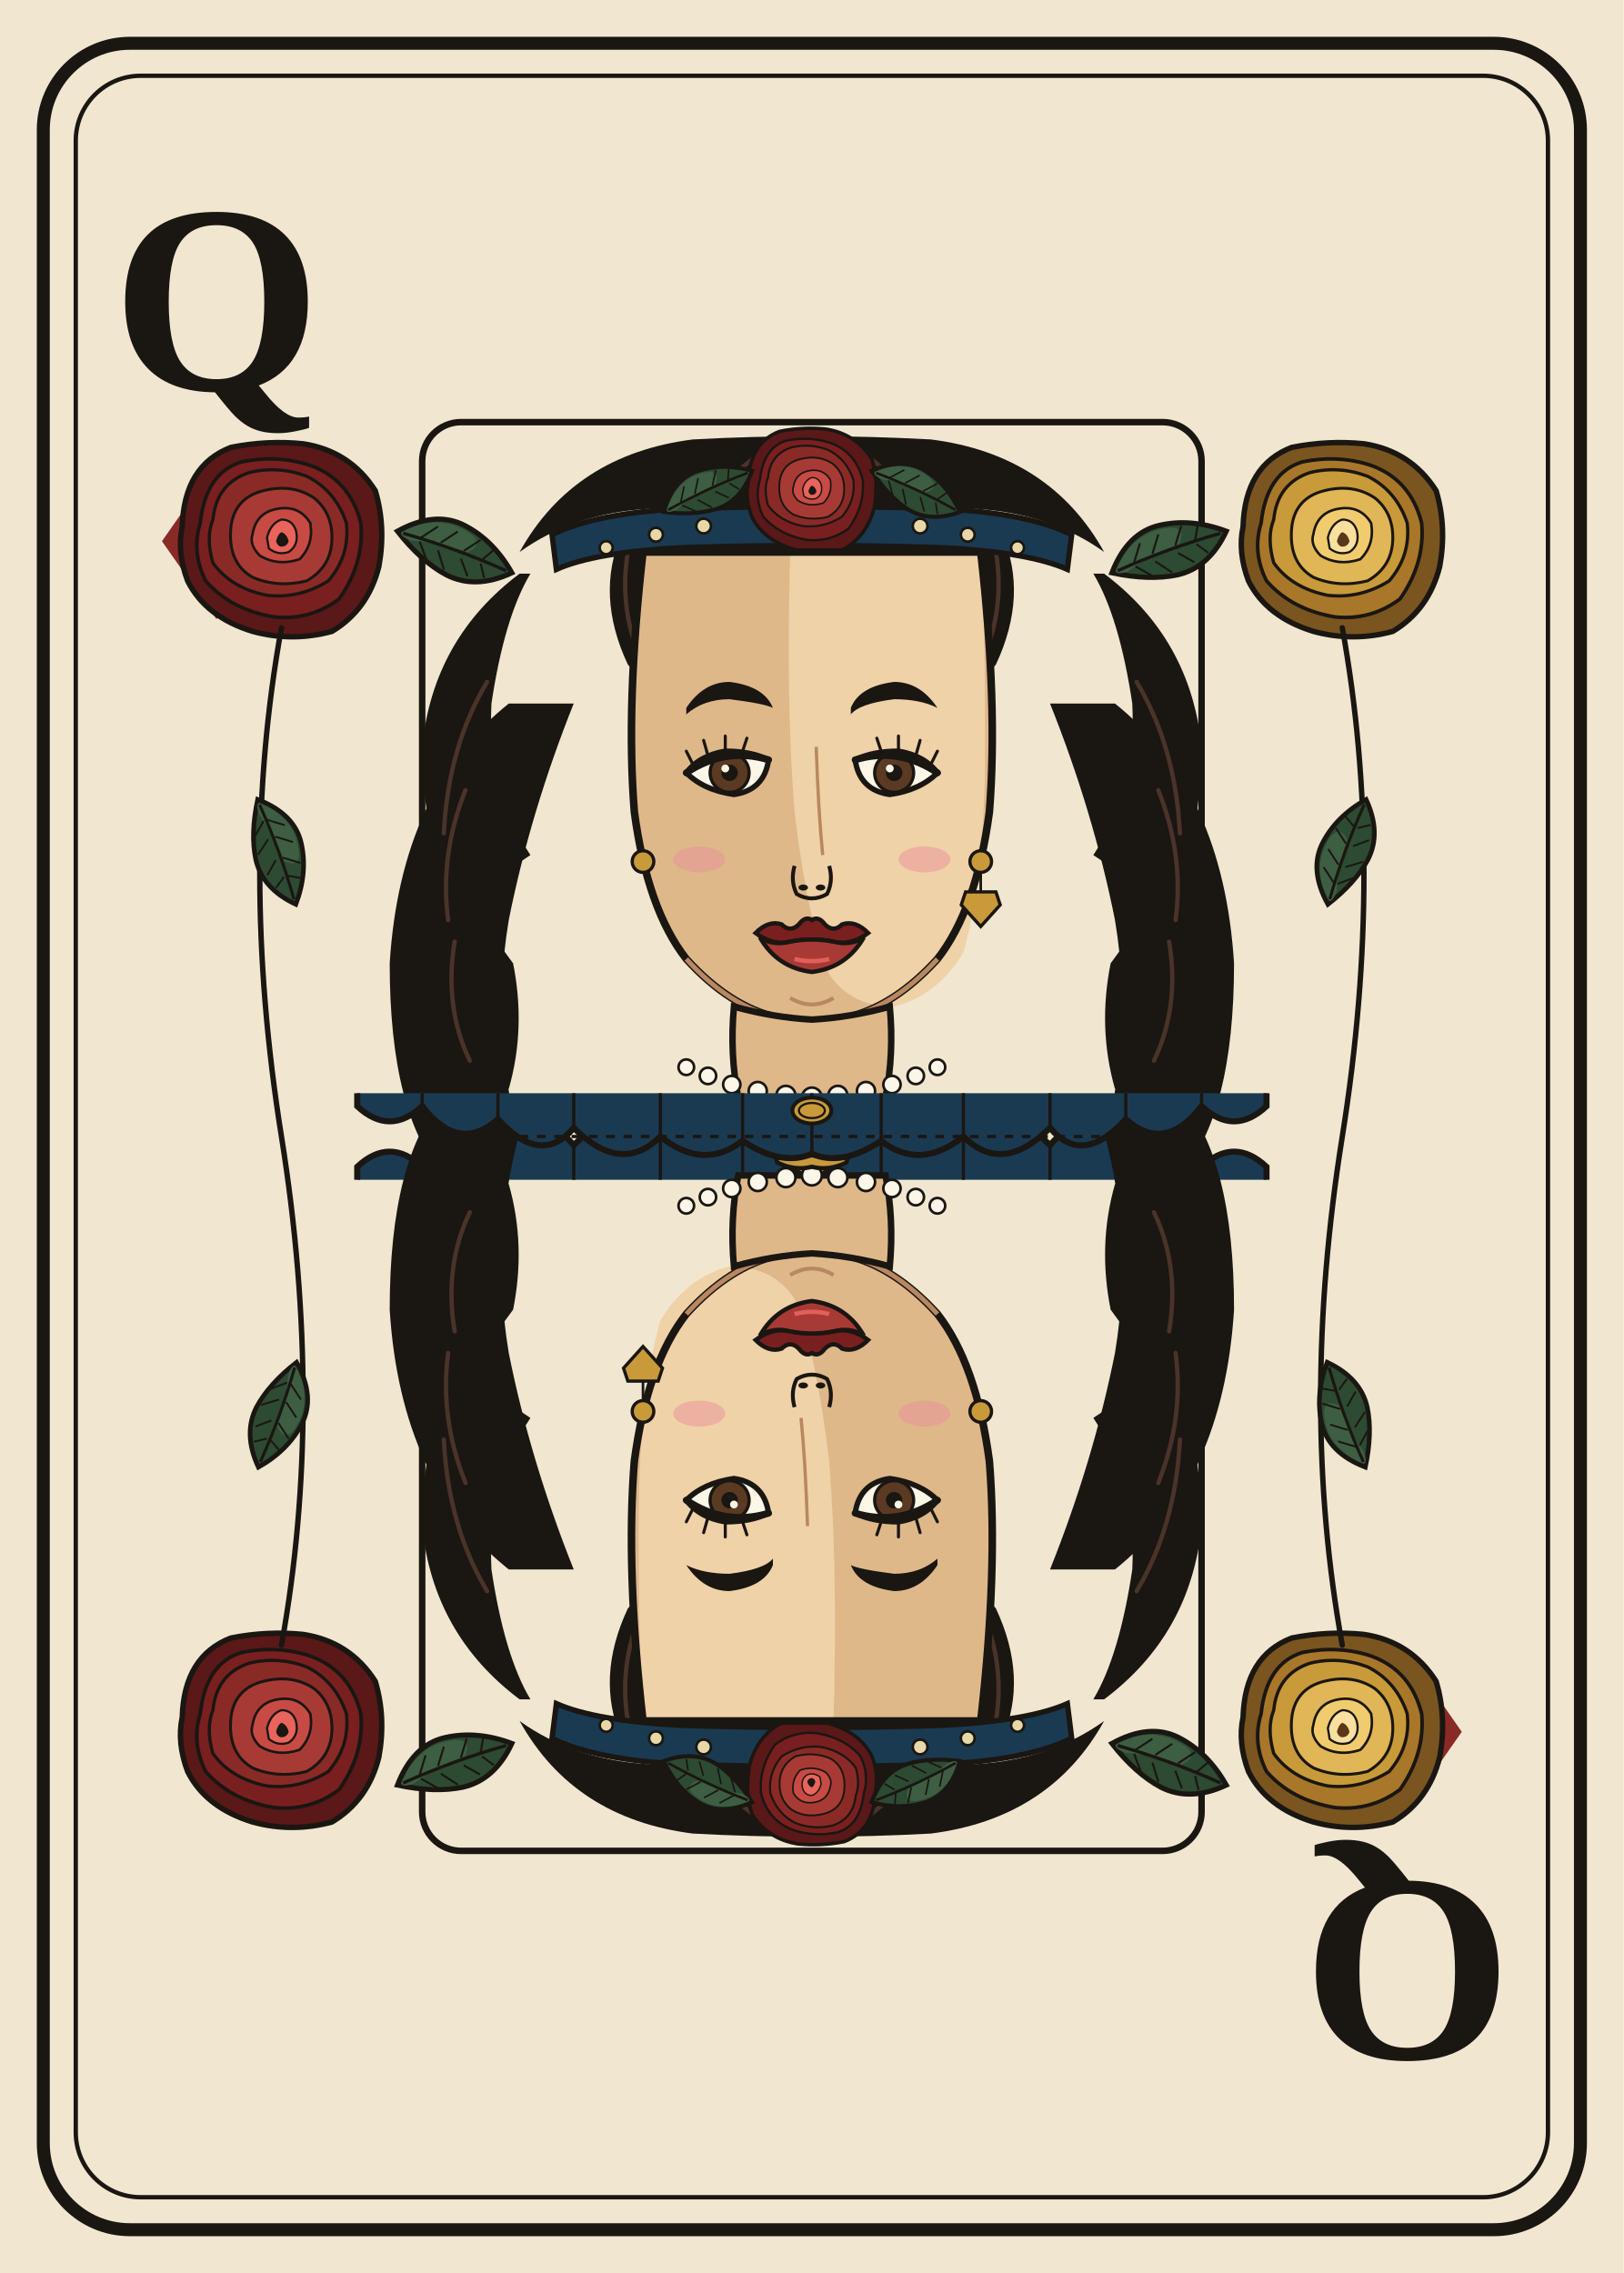
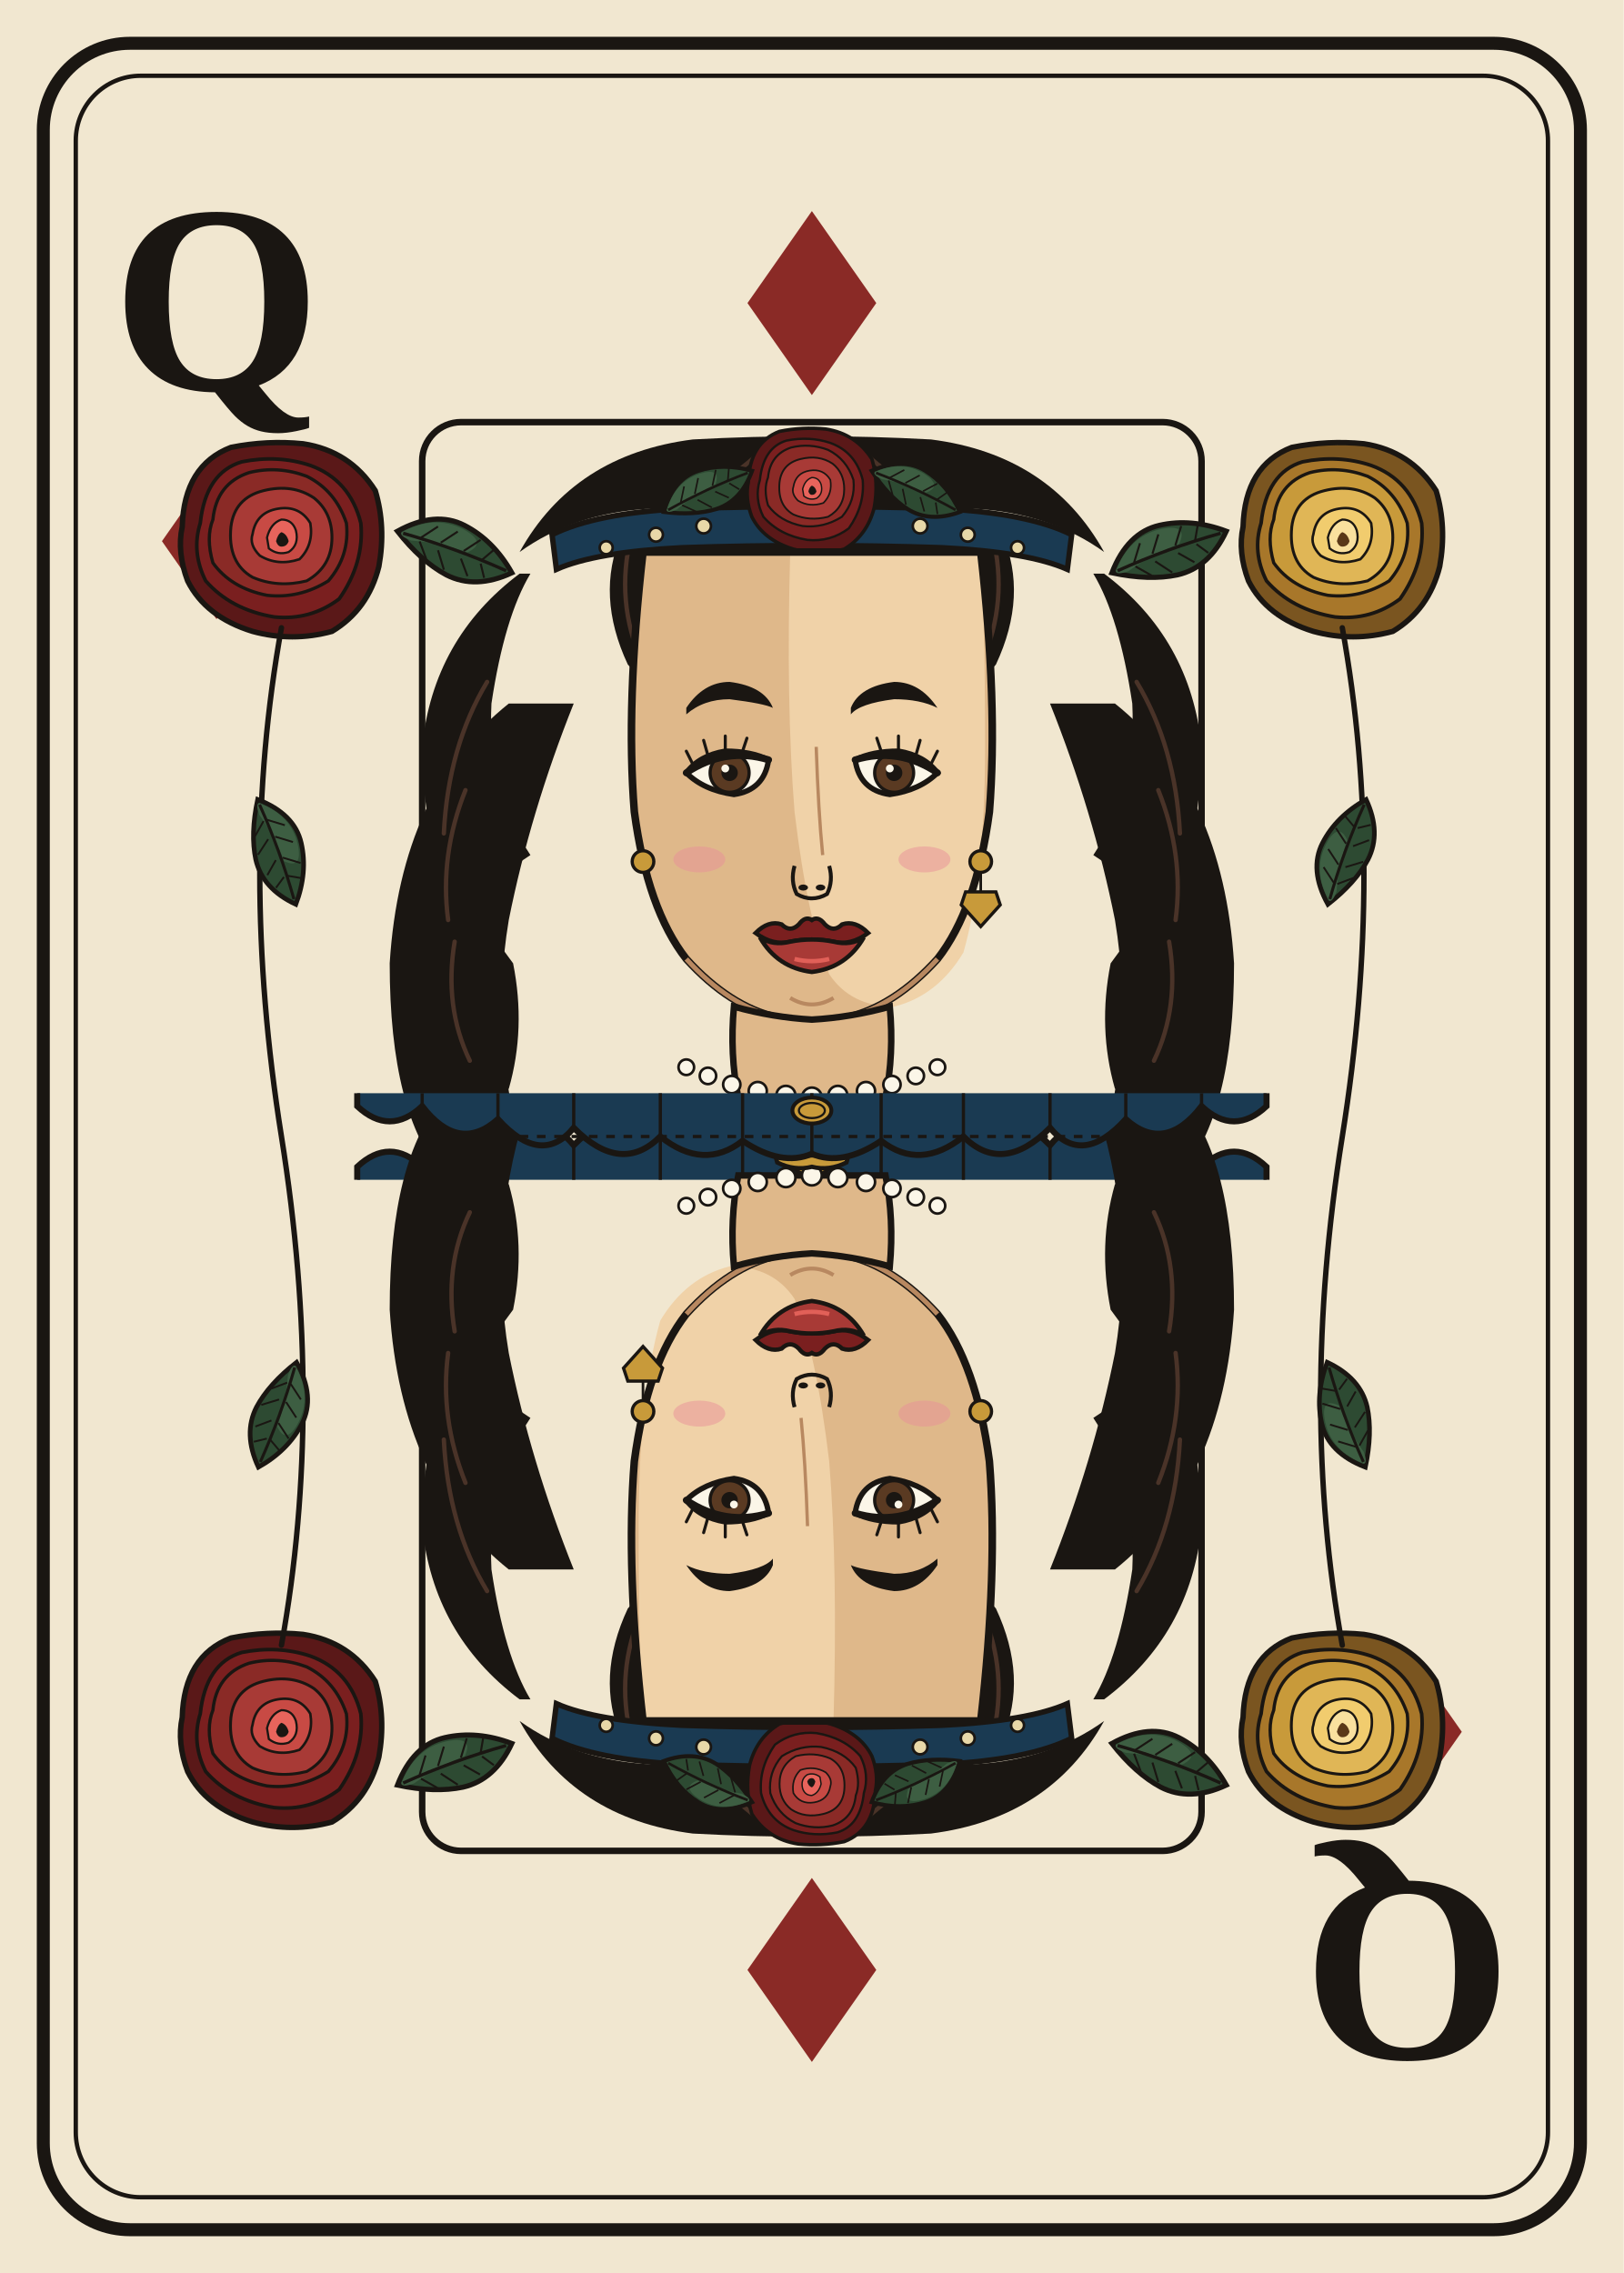
<svg xmlns="http://www.w3.org/2000/svg" viewBox="0 0 750 1050" width="750" height="1050">
  <defs>
    <symbol id="leaf-w" viewBox="-32 -16 64 32">
      <path d="M -30 0 Q -16 -16 0 -14 Q 16 -12 30 0 Q 16 14 0 12 Q -14 10 -30 0 Z" fill="#2d4a32" stroke="#1a1612" stroke-width="2.5" />
      <path d="M -28 0 Q -16 -14 0 -12 Q 14 -10 6 -2 Q -8 -2 -22 2 Q -28 2 -28 0 Z" fill="#3d5e42" />
      <path d="M -27 0 Q 0 -2 27 0" stroke="#1a1612" stroke-width="1.6" fill="none" />
      <g stroke="#1a1612" stroke-width="1" fill="none">
        <path d="M -18 -1 L -12 -9" />
        <path d="M -8 -2 L -2 -10" />
        <path d="M 4 -2 L 10 -10" />
        <path d="M 14 -1 L 18 -8" />
        <path d="M -18 1 L -12 8" />
        <path d="M -8 2 L -2 10" />
        <path d="M 4 2 L 10 9" />
        <path d="M 14 1 L 18 7" />
      </g>
    </symbol>
    <symbol id="rose-r" viewBox="-60 -60 120 120">
      <path d="M -55 -8 Q -54 -42 -28 -52 Q -8 -56 12 -54 Q 38 -50 52 -28 Q 58 -8 54 14 Q 48 38 28 50 Q 6 56 -16 50 Q -42 42 -52 22 Q -58 6 -55 -8 Z" fill="#5a1818" stroke="#1a1612" stroke-width="3" />
      <path d="M -45 -10 Q -42 -38 -22 -44 Q -2 -48 16 -42 Q 38 -34 44 -10 Q 46 12 32 32 Q 16 44 -4 42 Q -28 38 -42 22 Q -50 6 -45 -10 Z" fill="#7a1f1f" stroke="#1a1612" stroke-width="2" />
      <path d="M -38 -12 Q -36 -32 -18 -38 Q -2 -42 14 -36 Q 30 -28 36 -10 Q 38 8 26 22 Q 10 32 -8 30 Q -28 26 -38 12 Q -42 -2 -38 -12 Z" fill="#8a2a26" stroke="#1a1612" stroke-width="1.8" />
      <path d="M -28 -8 Q -26 -24 -10 -28 Q 6 -32 18 -24 Q 28 -16 28 -2 Q 28 14 14 22 Q -2 26 -16 20 Q -30 12 -28 -8 Z" fill="#a83a36" stroke="#1a1612" stroke-width="1.6" />
      <path d="M -16 -4 Q -14 -16 -2 -18 Q 10 -20 16 -10 Q 18 2 10 10 Q -2 14 -12 8 Q -18 2 -16 -4 Z" fill="#c84a44" stroke="#1a1612" stroke-width="1.4" />
      <path d="M -8 -2 Q -6 -10 0 -12 Q 6 -12 8 -6 Q 10 2 4 6 Q -2 8 -7 4 Z" fill="#e8645c" stroke="#1a1612" stroke-width="1.2" />
      <path d="M -3 0 Q -2 -4 0 -5 Q 3 -4 4 0 Q 3 3 0 3 Q -2 3 -3 0 Z" fill="#1a1612" />
    </symbol>
    <symbol id="rose-y" viewBox="-60 -60 120 120">
      <path d="M -55 -8 Q -54 -42 -28 -52 Q -8 -56 12 -54 Q 38 -50 52 -28 Q 58 -8 54 14 Q 48 38 28 50 Q 6 56 -16 50 Q -42 42 -52 22 Q -58 6 -55 -8 Z" fill="#7a5520" stroke="#1a1612" stroke-width="3" />
      <path d="M -45 -10 Q -42 -38 -22 -44 Q -2 -48 16 -42 Q 38 -34 44 -10 Q 46 12 32 32 Q 16 44 -4 42 Q -28 38 -42 22 Q -50 6 -45 -10 Z" fill="#a8772a" stroke="#1a1612" stroke-width="2" />
      <path d="M -38 -12 Q -36 -32 -18 -38 Q -2 -42 14 -36 Q 30 -28 36 -10 Q 38 8 26 22 Q 10 32 -8 30 Q -28 26 -38 12 Q -42 -2 -38 -12 Z" fill="#c89a3a" stroke="#1a1612" stroke-width="1.8" />
      <path d="M -28 -8 Q -26 -24 -10 -28 Q 6 -32 18 -24 Q 28 -16 28 -2 Q 28 14 14 22 Q -2 26 -16 20 Q -30 12 -28 -8 Z" fill="#e0b656" stroke="#1a1612" stroke-width="1.6" />
      <path d="M -16 -4 Q -14 -16 -2 -18 Q 10 -20 16 -10 Q 18 2 10 10 Q -2 14 -12 8 Q -18 2 -16 -4 Z" fill="#f1cc6e" stroke="#1a1612" stroke-width="1.4" />
      <path d="M -8 -2 Q -6 -10 0 -12 Q 6 -12 8 -6 Q 10 2 4 6 Q -2 8 -7 4 Z" fill="#f9e09e" stroke="#1a1612" stroke-width="1.2" />
      <path d="M -3 0 Q -2 -4 0 -5 Q 3 -4 4 0 Q 3 3 0 3 Q -2 3 -3 0 Z" fill="#5a3818" />
    </symbol>
    <symbol id="queen-half" viewBox="-220 -340 440 360">
      <path d="M -140 -200 Q -190 -160 -195 -80 Q -195 -10 -170 18 L -130 18 Q -150 -40 -140 -100 Q -130 -150 -110 -200 Z" fill="#1a1612" />
      <path d="M 140 -200 Q 190 -160 195 -80 Q 195 -10 170 18 L 130 18 Q 150 -40 140 -100 Q 130 -150 110 -200 Z" fill="#1a1612" />
      <path d="M -135 -270 Q -110 -315 -55 -322 Q 0 -325 55 -322 Q 110 -315 135 -270 Q 110 -288 75 -290 Q 38 -290 8 -286 L 0 -278 L -8 -286 Q -38 -290 -75 -290 Q -110 -288 -135 -270 Z" fill="#1a1612" />
      <path d="M -135 -260 Q -175 -230 -180 -180 Q -180 -130 -160 -110 L -130 -130 Q -150 -160 -148 -200 Q -142 -240 -130 -260 Z" fill="#1a1612" />
      <path d="M -160 -110 Q -180 -85 -170 -50 Q -160 -25 -140 -22 Q -132 -50 -138 -80 Z" fill="#1a1612" />
      <path d="M 135 -260 Q 175 -230 180 -180 Q 180 -130 160 -110 L 130 -130 Q 150 -160 148 -200 Q 142 -240 130 -260 Z" fill="#1a1612" />
      <path d="M 160 -110 Q 180 -85 170 -50 Q 160 -25 140 -22 Q 132 -50 138 -80 Z" fill="#1a1612" />
      <path d="M -88 -278 Q -100 -250 -85 -218 Q -65 -195 -40 -200 Q -50 -230 -55 -260 Q -70 -278 -88 -278 Z" fill="#1a1612" />
      <path d="M 88 -278 Q 100 -250 85 -218 Q 65 -195 40 -200 Q 50 -230 55 -260 Q 70 -278 88 -278 Z" fill="#1a1612" />
      <g stroke="#4a3328" stroke-width="2" fill="none" stroke-linecap="round">
        <path d="M 0 -310 Q -15 -290 -30 -278" />
        <path d="M 0 -310 Q 15 -290 30 -278" />
        <path d="M -25 -315 Q -45 -298 -65 -286" />
        <path d="M 25 -315 Q 45 -298 65 -286" />
        <path d="M -85 -270 Q -90 -240 -75 -212" />
        <path d="M 85 -270 Q 90 -240 75 -212" />
        <path d="M -150 -210 Q -168 -180 -170 -140" />
        <path d="M -160 -160 Q -172 -130 -168 -100" />
        <path d="M -165 -90 Q -170 -60 -158 -35" />
        <path d="M 150 -210 Q 168 -180 170 -140" />
        <path d="M 160 -160 Q 172 -130 168 -100" />
        <path d="M 165 -90 Q 170 -60 158 -35" />
      </g>
      <path d="M -120 -278 Q -100 -288 -60 -290 Q 0 -292 60 -290 Q 100 -288 120 -278 L 118 -262 Q 100 -270 60 -272 Q 0 -274 -60 -272 Q -100 -270 -118 -262 Z" fill="#1a3a52" stroke="#1a1612" stroke-width="2.5" />
      <g fill="#e8d8a8" stroke="#1a1612" stroke-width="1.2">
        <circle cx="-95" cy="-272" r="3" />
        <circle cx="-72" cy="-278" r="3.2" />
        <circle cx="-50" cy="-282" r="3.4" />
        <circle cx="50" cy="-282" r="3.4" />
        <circle cx="72" cy="-278" r="3.2" />
        <circle cx="95" cy="-272" r="3" />
      </g>
      <use href="#rose-r" x="-32" y="-330" width="64" height="64" />
      <use href="#leaf-w" x="-72" y="-310" width="48" height="24" transform="rotate(-25 -48 -298)" />
      <use href="#leaf-w" x="24" y="-310" width="48" height="24" transform="rotate(25 48 -298)" />
      <path d="M -78 -270 Q -86 -200 -82 -150 Q -76 -105 -58 -82 Q -38 -60 -16 -55 Q 0 -52 16 -55 Q 38 -60 58 -82 Q 76 -105 82 -150 Q 86 -200 78 -270 Z" fill="#dfb88a" />
      <path d="M -10 -270 Q -12 -200 -8 -150 Q -2 -100 8 -75 Q 18 -60 38 -60 Q 58 -65 70 -85 Q 80 -120 80 -180 Q 80 -240 78 -270 Z" fill="#f0d2a8" />
      <path d="M -78 -270 Q -86 -200 -82 -150 Q -76 -105 -58 -82 Q -38 -60 -16 -55 Q 0 -52 16 -55 Q 38 -60 58 -82 Q 76 -105 82 -150 Q 86 -200 78 -270 Z" fill="none" stroke="#1a1612" stroke-width="3.5" />
      <path d="M -58 -82 Q -38 -60 -16 -55 Q 0 -52 16 -55 Q 38 -60 58 -82" fill="none" stroke="#b88860" stroke-width="2.2" />
      <path d="M -10 -64 Q 0 -58 10 -64" stroke="#b88860" stroke-width="1.8" fill="none" />
      <path d="M -58 -198 Q -50 -210 -38 -210 Q -22 -208 -18 -198 Q -22 -200 -38 -202 Q -50 -202 -58 -195 Z" fill="#1a1612" />
      <path d="M 18 -198 Q 22 -208 38 -210 Q 50 -210 58 -198 Q 50 -202 38 -202 Q 22 -200 18 -195 Z" fill="#1a1612" />
      <g>
        <path d="M -58 -168 Q -52 -176 -40 -178 Q -28 -178 -20 -174 Q -22 -160 -36 -158 Q -50 -160 -58 -168 Z" fill="#fbf6e8" stroke="#1a1612" stroke-width="2.5" />
        <ellipse cx="-38" cy="-168" rx="9" ry="9" fill="#5a3a22" stroke="#1a1612" stroke-width="1.5" />
        <circle cx="-38" cy="-168" r="3.8" fill="#1a1612" />
        <circle cx="-40" cy="-170" r="1.8" fill="#fbf6e8" />
        <path d="M -58 -168 Q -40 -180 -20 -174" stroke="#1a1612" stroke-width="3.2" fill="none" stroke-linecap="round" />
        <g stroke="#1a1612" stroke-width="1.4" stroke-linecap="round">
          <line x1="-55" y1="-172" x2="-58" y2="-178" />
          <line x1="-48" y1="-176" x2="-50" y2="-183" />
          <line x1="-40" y1="-178" x2="-40" y2="-185" />
          <line x1="-32" y1="-178" x2="-30" y2="-184" />
        </g>
      </g>
      <g>
        <path d="M 58 -168 Q 52 -176 40 -178 Q 28 -178 20 -174 Q 22 -160 36 -158 Q 50 -160 58 -168 Z" fill="#fbf6e8" stroke="#1a1612" stroke-width="2.5" />
        <ellipse cx="38" cy="-168" rx="9" ry="9" fill="#5a3a22" stroke="#1a1612" stroke-width="1.5" />
        <circle cx="38" cy="-168" r="3.8" fill="#1a1612" />
        <circle cx="36" cy="-170" r="1.8" fill="#fbf6e8" />
        <path d="M 58 -168 Q 40 -180 20 -174" stroke="#1a1612" stroke-width="3.2" fill="none" stroke-linecap="round" />
        <g stroke="#1a1612" stroke-width="1.4" stroke-linecap="round">
          <line x1="55" y1="-172" x2="58" y2="-178" />
          <line x1="48" y1="-176" x2="50" y2="-183" />
          <line x1="40" y1="-178" x2="40" y2="-185" />
          <line x1="32" y1="-178" x2="30" y2="-184" />
        </g>
      </g>
      <path d="M 2 -180 Q 3 -150 5 -130" stroke="#b88860" stroke-width="1.5" fill="none" />
      <path d="M -8 -125 Q -10 -118 -7 -112 Q 0 -108 7 -112 Q 10 -118 8 -125" fill="none" stroke="#1a1612" stroke-width="1.8" />
      <ellipse cx="-4" cy="-115" rx="2.2" ry="1.4" fill="#1a1612" />
      <ellipse cx="4" cy="-115" rx="2.2" ry="1.4" fill="#1a1612" />
      <ellipse cx="-52" cy="-128" rx="12" ry="6" fill="#e89098" opacity="0.5" />
      <ellipse cx="52" cy="-128" rx="12" ry="6" fill="#e89098" opacity="0.5" />
      <path d="M -26 -94 Q -20 -100 -14 -98 Q -10 -94 -6 -98 Q -3 -102 0 -100 Q 3 -102 6 -98 Q 10 -94 14 -98 Q 20 -100 26 -94 Q 18 -88 10 -90 Q 0 -92 -10 -90 Q -18 -88 -26 -94 Z" fill="#7a1f1f" stroke="#1a1612" stroke-width="2" />
      <path d="M -24 -92 Q -16 -78 0 -76 Q 16 -78 24 -92 Q 18 -88 10 -90 Q 0 -92 -10 -90 Q -18 -88 -24 -92 Z" fill="#a83a36" stroke="#1a1612" stroke-width="2" />
      <path d="M -8 -82 Q 0 -80 8 -82" stroke="#e8645c" stroke-width="2" fill="none" opacity="0.9" />
      <g transform="translate(78 -135)">
        <circle cy="8" r="5" fill="#c89a3a" stroke="#1a1612" stroke-width="1.5" />
        <circle cy="8" r="2" fill="#c89a3a" />
        <line x1="0" y1="13" x2="0" y2="22" stroke="#1a1612" stroke-width="1.2" />
        <path d="M -7 22 L 7 22 L 9 28 L 0 38 L -9 28 Z" fill="#c89a3a" stroke="#1a1612" stroke-width="1.5" />
        <path d="M -4 24 L 4 24 L 5 28 L 0 35 L -5 28 Z" fill="#c89a3a" />
      </g>
      <g transform="translate(-78 -135)">
        <circle cy="8" r="5" fill="#c89a3a" stroke="#1a1612" stroke-width="1.5" />
        <circle cy="8" r="2" fill="#c89a3a" />
      </g>
      <path d="M -36 -60 Q -38 -38 -34 -18 L 34 -18 Q 38 -38 36 -60 Q 18 -55 0 -54 Q -18 -55 -36 -60 Z" fill="#dfb88a" stroke="#1a1612" stroke-width="3" />
      <g fill="#fbf6e8" stroke="#1a1612" stroke-width="1.2">
        <circle cx="-58" cy="-32" r="3.6" />
        <circle cx="-48" cy="-28" r="3.8" />
        <circle cx="-37" cy="-24" r="4" />
        <circle cx="-25" cy="-21" r="4.2" />
        <circle cx="-12" cy="-19" r="4.4" />
        <circle cx="0" cy="-18" r="4.6" />
        <circle cx="12" cy="-19" r="4.4" />
        <circle cx="25" cy="-21" r="4.2" />
        <circle cx="37" cy="-24" r="4" />
        <circle cx="48" cy="-28" r="3.8" />
        <circle cx="58" cy="-32" r="3.6" />
      </g>
      <g transform="translate(0 -2)">
        <path d="M -16 -10 Q -18 -4 -14 2 L 0 18 L 14 2 Q 18 -4 16 -10 Q 8 -14 0 -12 Q -8 -14 -16 -10 Z" fill="#c89a3a" stroke="#1a1612" stroke-width="2" />
        <path d="M -10 -7 L 10 -7 L 12 0 L 0 14 L -12 0 Z" fill="#c89a3a" stroke="#1a1612" stroke-width="1.5" />
        <path d="M -3 -2 L 3 -2 L 4 1 L 0 7 L -4 1 Z" fill="#e8645c" />
      </g>
      <path d="M -210 14 Q -195 0 -180 14 Q -163 -8 -145 8 Q -125 -14 -110 4 Q -88 -18 -70 0 Q -50 -16 -32 -2 Q -14 -14 0 -8 Q 14 -14 32 -2 Q 50 -16 70 0 Q 88 -18 110 4 Q 125 -14 145 8 Q 163 -8 180 14 Q 195 0 210 14 L 210 22 L -210 22 Z" fill="#1a3a52" stroke="#1a1612" stroke-width="2.8" />
      <g stroke="#1a1612" stroke-width="1.5" fill="none">
        <path d="M -180 14 L -180 22" />
        <path d="M -145 8 L -145 22" />
        <path d="M -110 4 L -110 22" />
        <path d="M -70 0 L -70 22" />
        <path d="M -32 -2 L -32 22" />
        <path d="M 0 -8 L 0 22" />
        <path d="M 32 -2 L 32 22" />
        <path d="M 70 0 L 70 22" />
        <path d="M 110 4 L 110 22" />
        <path d="M 145 8 L 145 22" />
        <path d="M 180 14 L 180 22" />
      </g>
      <g transform="translate(0 12)">
        <ellipse rx="9" ry="6" fill="#c89a3a" stroke="#1a1612" stroke-width="1.8" />
        <ellipse rx="6" ry="3.5" fill="#c89a3a" stroke="#1a1612" stroke-width="1" />
      </g>
    </symbol>
  </defs>
  <rect width="750" height="1050" fill="#f1e7d0" />
  <rect x="20" y="20" width="710" height="1010" rx="40" ry="40" fill="none" stroke="#1a1612" stroke-width="6" />
  <rect x="35" y="35" width="680" height="980" rx="30" ry="30" fill="none" stroke="#1a1612" stroke-width="2" />
  <g font-family="Georgia, 'Times New Roman', serif" font-weight="700" fill="#1a1612">
    <text x="100" y="180" font-size="124" text-anchor="middle">Q</text>
    <g transform="translate(100 250) scale(0.72)">
      <path d="M 0 -50 L 35 0 L 0 50 L -35 0 Z" fill="#8a2a26" />
    </g>
  </g>
  <g transform="rotate(180 375 525)">
    <g font-family="Georgia, 'Times New Roman', serif" font-weight="700" fill="#1a1612">
      <text x="100" y="180" font-size="124" text-anchor="middle">Q</text>
      <g transform="translate(100 250) scale(0.72)">
        <path d="M 0 -50 L 35 0 L 0 50 L -35 0 Z" fill="#8a2a26" />
      </g>
    </g>
  </g>
  <rect x="195" y="195" width="360" height="660" rx="18" ry="18" fill="#f1e7d0" stroke="#1a1612" stroke-width="3" />
  <g>
    <use href="#rose-r" x="80" y="200" width="100" height="100" />
    <use href="#rose-y" x="570" y="200" width="100" height="100" />
    <use href="#rose-r" x="80" y="750" width="100" height="100" />
    <use href="#rose-y" x="570" y="750" width="100" height="100" />
    <use href="#leaf-w" x="180" y="240" width="60" height="30" transform="rotate(20 210 255)" />
    <use href="#leaf-w" x="510" y="240" width="60" height="30" transform="rotate(-20 540 255)" />
    <use href="#leaf-w" x="180" y="800" width="60" height="30" transform="rotate(-20 210 815)" />
    <use href="#leaf-w" x="510" y="800" width="60" height="30" transform="rotate(20 540 815)" />
    <g stroke="#1a1612" stroke-width="2.5" fill="none" stroke-linecap="round">
      <path d="M 130 290 Q 110 400 130 525 Q 150 650 130 760" />
      <path d="M 620 290 Q 640 400 620 525 Q 600 650 620 760" />
    </g>
    <use href="#leaf-w" x="100" y="380" width="55" height="28" transform="rotate(70 128 394)" />
    <use href="#leaf-w" x="100" y="640" width="55" height="28" transform="rotate(110 128 654)" />
    <use href="#leaf-w" x="595" y="380" width="55" height="28" transform="rotate(-70 622 394)" />
    <use href="#leaf-w" x="595" y="640" width="55" height="28" transform="rotate(-110 622 654)" />
  </g>
  <g transform="translate(375 525)">
    <use href="#queen-half" x="-220" y="-340" width="440" height="360" />
  </g>
  <g transform="translate(375 525) rotate(180)">
    <use href="#queen-half" x="-220" y="-340" width="440" height="360" />
  </g>
  <line x1="200" y1="525" x2="550" y2="525" stroke="#1a1612" stroke-width="1.5" stroke-dasharray="4 4" />
+   <g>
+     <g transform="translate(375 140) scale(0.85)">
+       <path d="M 0 -50 L 35 0 L 0 50 L -35 0 Z" fill="#8a2a26" />
+     </g>
+     <g transform="translate(375 910) rotate(180) scale(0.85)">
+       <path d="M 0 -50 L 35 0 L 0 50 L -35 0 Z" fill="#8a2a26" />
+     </g>
+   </g>
</svg>
